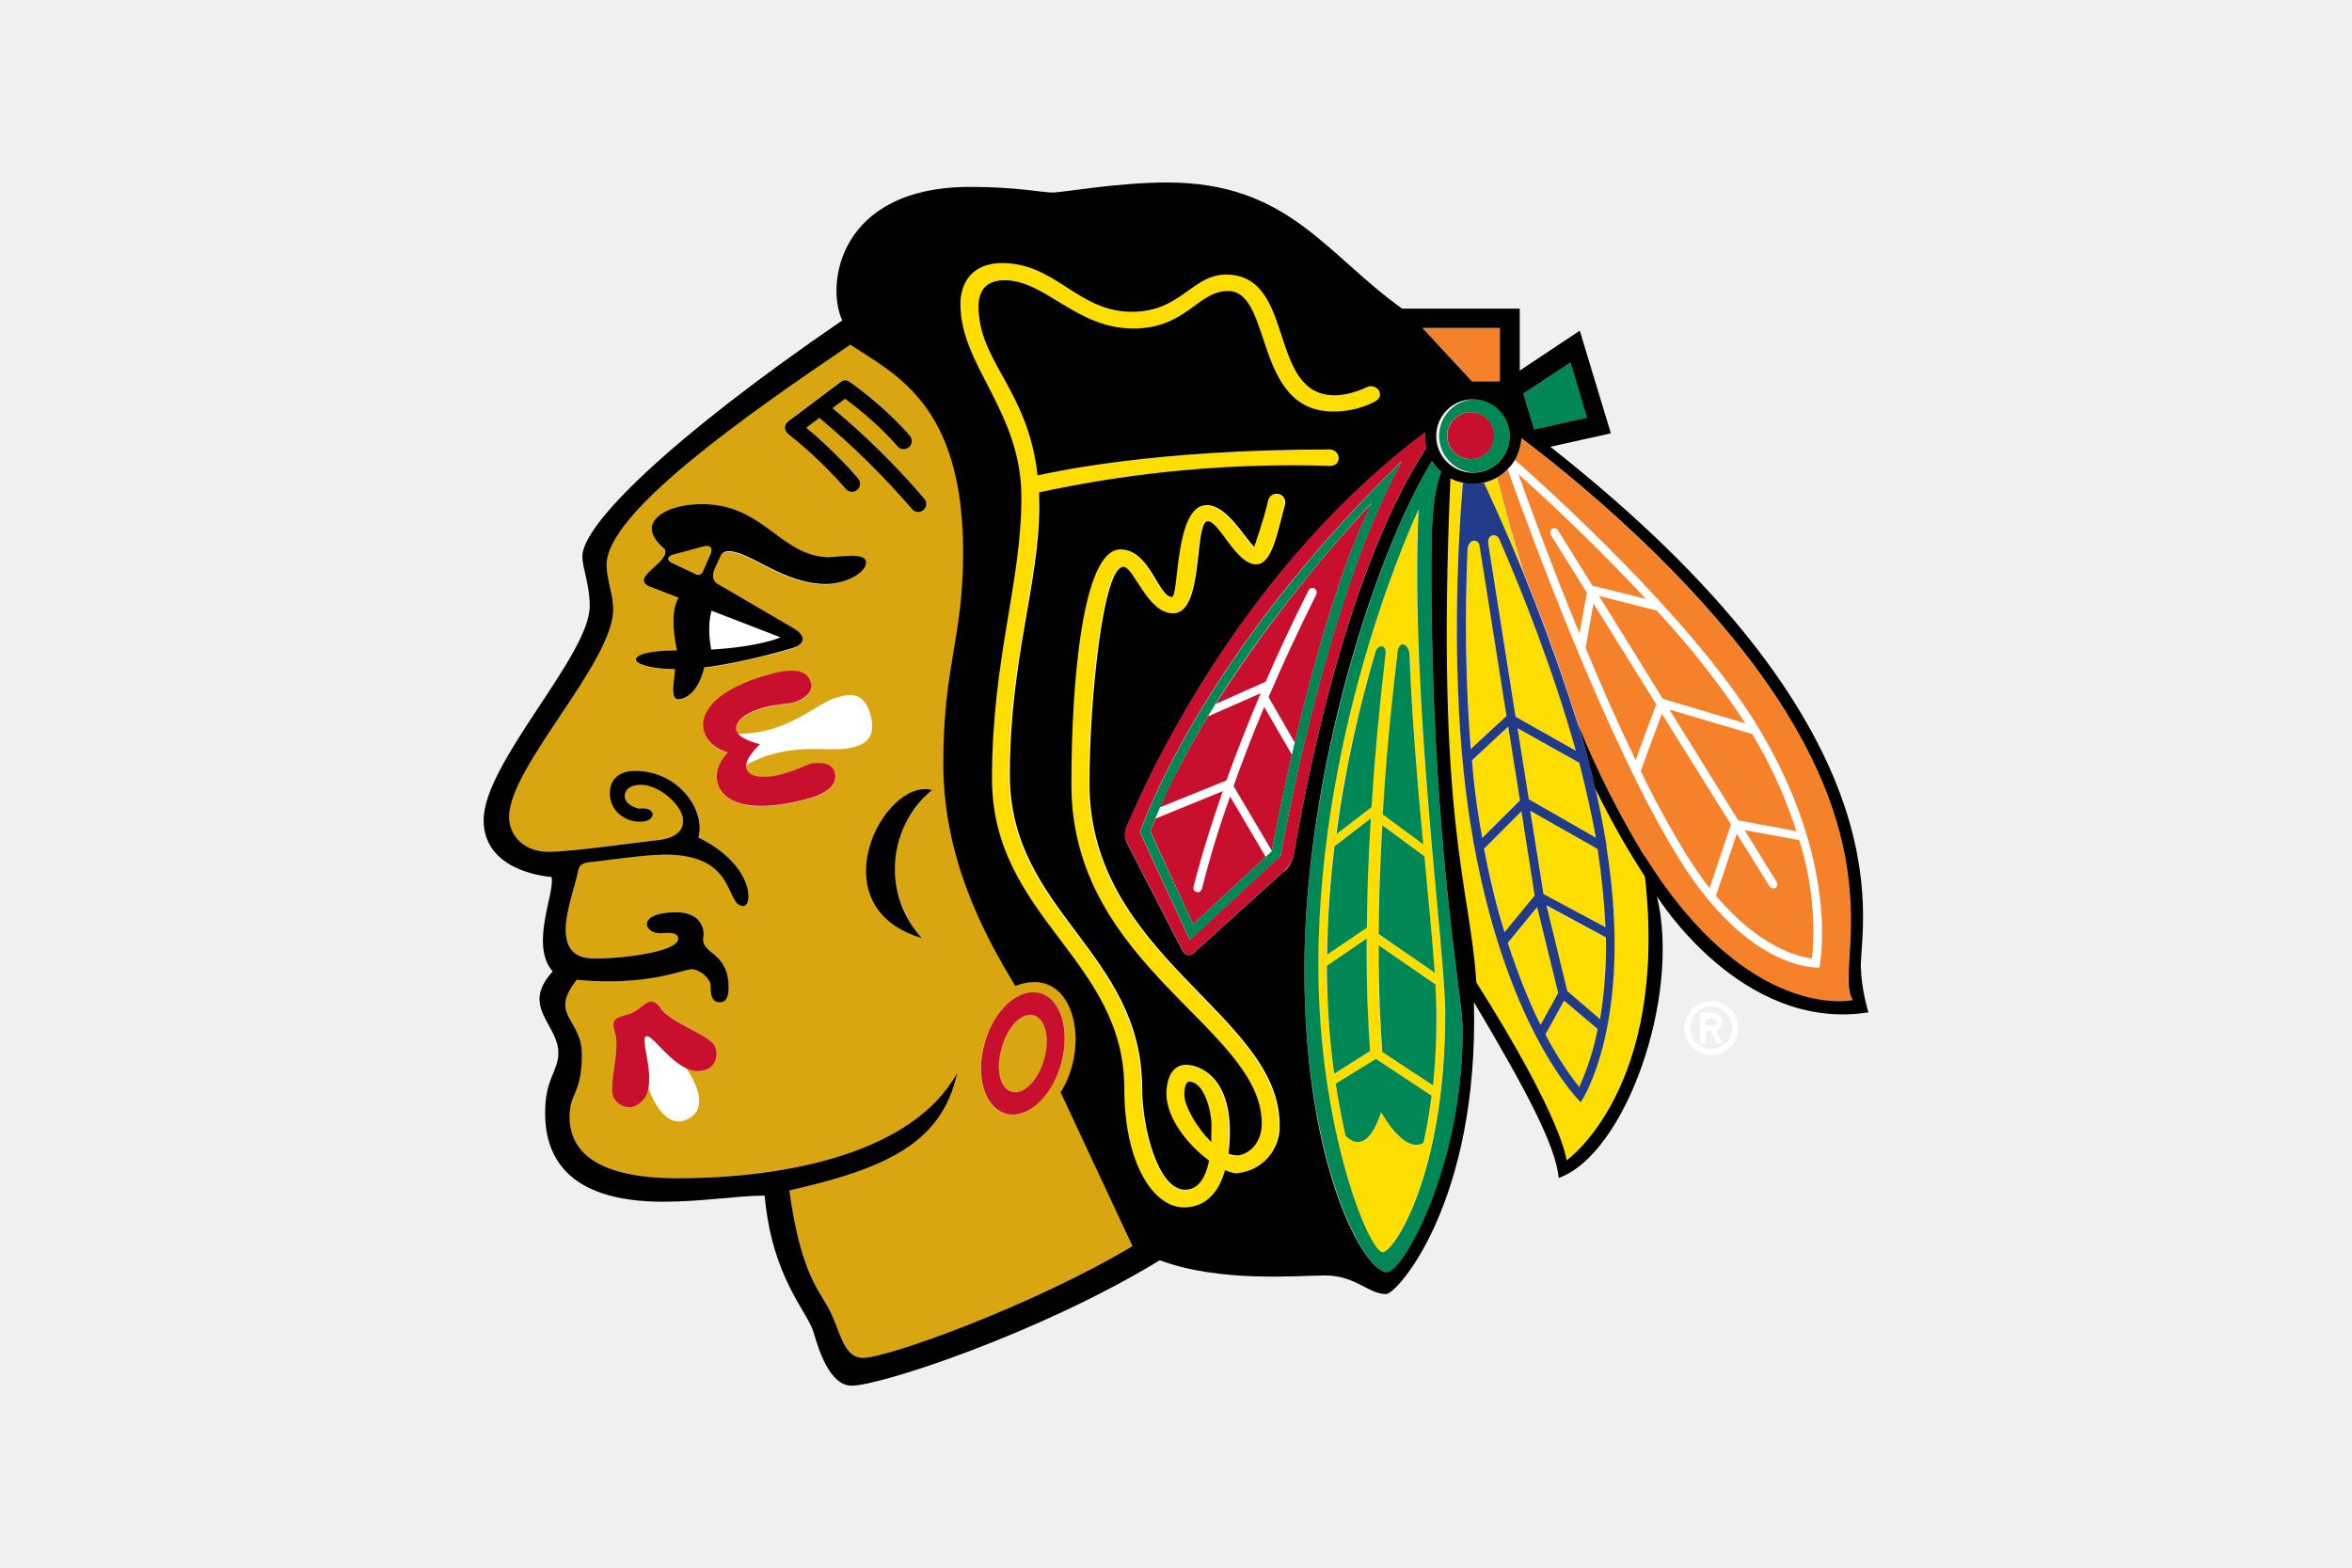
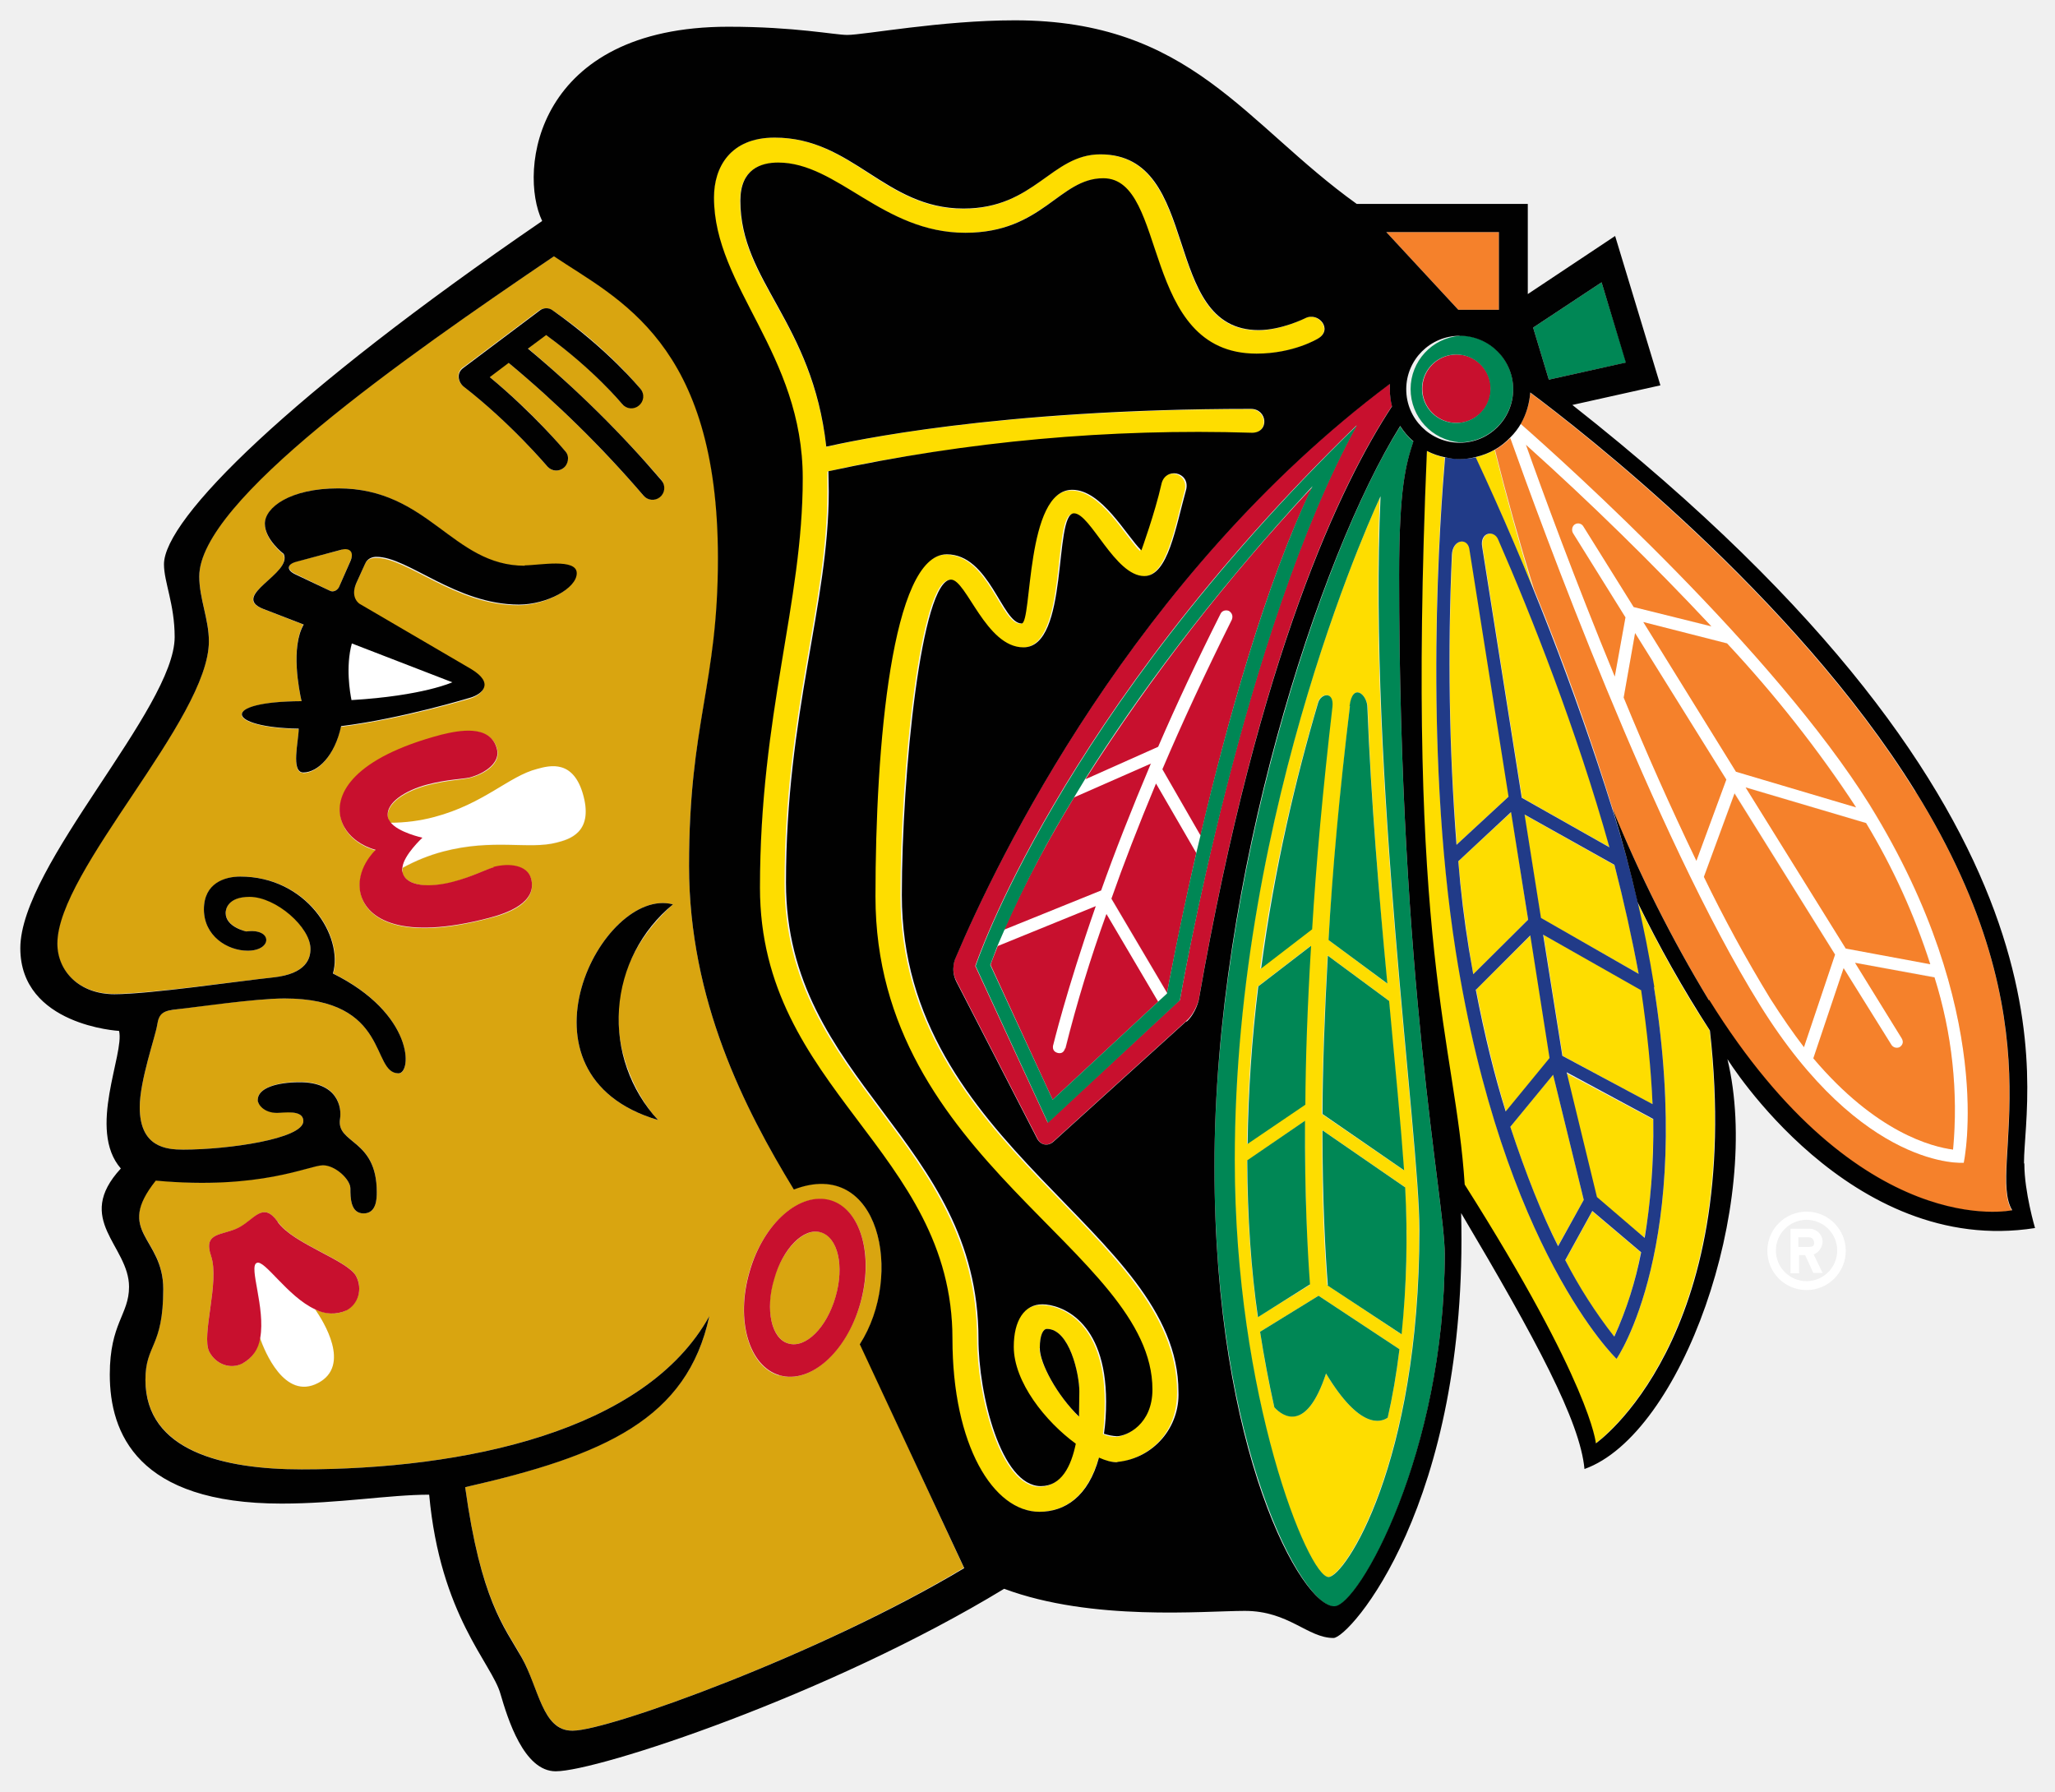
- <svg xmlns="http://www.w3.org/2000/svg" viewBox="0 0 960 640">
+ <svg xmlns="http://www.w3.org/2000/svg" viewBox="191.7 68.8 576.5 502.5">
  <path fill="#fff" d="M290.5 249.3a38 38 0 0 0-.1 15.8c20-1.1 28.2-4.9 28.2-4.9zM263.7 423c-2.2 1.1 2.6 12.7 1 21 1.3 3.8 6.8 17.6 16.2 12.7 9.4-4.8 1.5-17.4-.8-20.7-7.7-3.6-14.3-14.2-16.4-13m78.5-138.7c-7.7 2-14.8 9.9-28.9 13.6a48 48 0 0 1-12.2 1.6c2.1 2.9 9 4.4 9 4.4s-5.2 4.7-5.6 8.3a50 50 0 0 1 11.4-4.6c14-3.8 24-.5 31.8-2.5 3.7-1 10.4-2.8 7.6-13.1s-9.5-8.6-13-7.7m194.2-44.1c-1-.5-2 0-2.4.7a754 754 0 0 0-17.5 37.3l-20.4 9-3.2 5.3 21.6-9.5a682 682 0 0 0-14 35.6l-27.2 11-2 4.6 27.7-11.2a419 419 0 0 0-12 39.2q-.3 1.6 1.3 2c1.6.5 1.8-.3 2-1.2.1-.3 3.5-14.4 11.5-37.7l14.6 24.6 2.6-2.3v-.1L503.4 321a699 699 0 0 1 12.6-32.4l11.3 19.5 1.2-5-10.8-18.5q8.3-19.6 19.5-42 .5-1.7-.8-2.4zm179.8 54.6c-27.2-43.7-84.8-95.6-98-107q-1.2 2.1-3 3.9c8.4 23.4 40.5 111.4 70 159 29 46.5 57.3 44.3 57.3 44.3s9.5-42.6-26.4-100.2zm17 44.4-23.8-4.4-28-45.2 33.7 10a190 190 0 0 1 18.1 39.6m-20.9-44-33.7-10-26-41.9 23.5 5.9c13.6 15 26.7 31 36.2 46m-92.6-101.6a842 842 0 0 1 52 51L650 239l-14-22.6a1.7 1.7 0 0 0-2.5-.6q-1.2 1-.5 2.5l14.7 23.6-3 16.6a1644 1644 0 0 1-25-65m27.5 70.9 3.2-18.1 25.6 41.1-8.4 22.8a945 945 0 0 1-20.4-45.8m41.1 84.3q-9.2-15.2-18.6-34.1l8.6-23.5 28.2 45.3-8.7 25.9q-4.6-6-9.5-13.6m51.3 42.5c-6-.7-21.6-4.8-39.2-25.6l8.5-25.3 13.4 21.5c.4.8 1.5 1 2.4.6s1-1.6.5-2.4l-13.1-21.2 22.3 4c7.1 24.3 6 41.9 5.2 48.4m-41.1 17.5a11 11 0 1 0 0 22 11 11 0 0 0 0-22m0 19.5a8.6 8.6 0 0 1 0-17.2 8.6 8.6 0 0 1 0 17.2" />
  <path fill="#fff" d="M703 417.2a3.7 3.7 0 0 0-3.8-3.7H694V426h2.4v-5.1h1.7l2.3 5h2.6l-2.5-5.2a4 4 0 0 0 2.5-3.5m-3.8 1.4h-3v-2.7h3q1.2.1 1.4 1.3c.2 1.2-.6 1.4-1.4 1.4" />
  <path fill="#fedd00" d="M542.8 190.3c5 0 4.3-6.7-.3-6.7-71.8 0-112.8 9.1-119 10.6-4-35.2-24.2-46.3-24.2-69 0-8.9 5.8-10.7 10.6-10.7 16.7 0 29.3 19.6 52.5 19.6 21.6 0 26.3-15.2 38.6-15.2 18.5 0 10.4 49.2 43.1 49.2 10.4 0 17.2-4.2 17.2-4.2 4.4-2.5.2-7.8-3.6-5.8 0 0-6.6 3.4-13 3.4-27.7 0-15.6-49.4-44.5-49.4-13.7 0-18.3 15.3-38.3 15.3-22.2 0-31-20-53-20-12.5 0-17 8.5-17 16.9 0 25.1 24.9 44.3 24.9 78.8s-12 66-12 114.7c0 56.9 54 73.6 54 126.6 0 30 11.5 48.5 24.4 48.5 7 0 13.6-4.1 16.7-15.1a13 13 0 0 0 5 1.2c3.6 0 17-3.9 17-19.7 0-45.1-77.6-68.5-77.6-139.3 0-34 5.5-88.5 13.8-88.5 4.4 0 9.9 19 20.3 19 13 0 8.4-37.5 14.2-37.5 4.6 0 11.5 17.5 19.8 17.5 6.6 0 8.8-13.6 11.7-24.3 1-5-6-6.4-7-1.3-1.8 8-5.6 18.5-5.6 18.5-4.2-4.2-11-17-19.3-17-13.2 0-11.3 37.4-14.2 37.4-5.6 0-9-19.4-21-19.4-15.5 0-20 53.7-20 96 0 74.5 77.6 99.3 77.6 138.3 0 9.8-7.1 13.2-10 13.2q-1.8 0-3.5-.8.5-4 .5-9c0-23-12.7-27.2-17.8-27.2s-8 4.4-8 11.8c0 10 8.7 21 17.3 27.3-1.2 6.2-4 11.9-9.7 11.9-11.2 0-17.6-26-17.6-41.3 0-56-54-72.2-54-128 0-47.6 12-78.1 12-109.8v-5.7c7.4-1.8 53.7-12.1 118.8-10.6zM483.4 447c0-4 1-5.4 2-5.4 6.3 0 9.1 12.6 9.1 17.7 0 1.3 0 3.9-.2 6.9-6-6-11-15-11-19.2" />
  <path fill="#fedd00" d="M579 208s-41 86-41 186.2c0 66.3 20.6 117 26.3 117 4.4 0 25.5-31.6 25.5-97.4 0-26.6-14.4-127.8-11-205.8m-17.4 57.9c.7-2.6 4.5-3.4 4 1.2q-4.1 34.5-5.8 62.3l-14.4 11.1c3.8-28 10-53.6 16.2-74.6m-16.8 79.6 14.7-11.3a985 985 0 0 0-1.6 44.4l-16.2 11.1q.4-22.9 3-44.2zm-3 48.9 16.1-11.1q.2 31.4 1.4 46l-14.6 9a327 327 0 0 1-3-44m39.5 72.2c-1.9 1.3-7.8 3.4-17.3-12.4-5.5 16.7-12.1 12-14.5 9.5a270 270 0 0 1-4-21.2l16.4-10.1 22.7 15q-1.3 10.5-3.3 19.2m5.3-52.7q0 16-1.5 29.3L564 429.3a530 530 0 0 1-1.4-43.5l23.2 16q.4 7.1.4 12zm-.8-16.7-23-15.8q.2-19.2 1.6-44.5l17.2 12.7c1.7 18.4 3.3 34.9 4.2 47.5zm-4.7-52.4-16.4-12.2q1.7-29 6-65.6c.7-6.8 4.8-3.3 5 .4.9 25.9 3.2 53 5.4 77.4m90.5 13.2-4-6.2a341 341 0 0 1-16.3-29.8q2.8 12 4.7 23.8c11.5 72.6-10.5 104.3-10.5 104.3s-31.8-30.4-45-114.2c-9.3-58.5-4.5-123.4-3.2-138.6q-2.7-.6-5.1-1.9c-6 141.2 7.9 165.6 10.4 205.8 35.7 56.2 37 72.6 37 72.6s41.5-29.1 32-115.7zM611 195a19 19 0 0 1-5.4 2.1c3 6.4 9.2 19.7 16.2 37a777 777 0 0 1-10.8-39z" />
  <path fill="#fedd00" d="m615 292.2-11-69.5c-.5-3.1-4.7-2.8-4.9 1.8a645 645 0 0 0 1.3 81.2zm11.5 73.4-5.4-34.4-15.3 15.2q3.8 19.2 8.4 34.3zm-25.7-55.2a403 403 0 0 0 4.2 31.7l15.4-15.3-4.7-30.2zm6.8-88.2 11.1 70.4 24.6 13.9c-9.2-33-22-65-31.2-86.3-1-2.8-5.1-2.2-4.5 2M636 405.4l-8.6-35.2-12 14.7q6.6 20.2 13.4 33.4zm-16.7-108.1 4.6 29 27.5 15.7q-2.7-15.1-6.8-30.5zm5.4 33.7 5.4 34 25.2 13.6q-.4-14.3-3-32zm27.4 89.2-13.7-11.6-7.6 13.8a131 131 0 0 0 13.7 21.4 99 99 0 0 0 7.5-23.6zm3.3-37.4-24.4-13 8.5 35L653 416q2.6-13.4 2.5-33.3z" />
  <path fill="#d9a510" d="M433 445.8c12.5-19.3 5.3-52.6-18.6-43.4-13.8-22.5-29.4-53-29.4-90.8 0-40.2 8.2-50.7 8.2-86.3 0-60.5-28-72.5-46-84.7-42.9 29-99.6 68.7-99.6 89.8 0 6.3 2.7 12 2.7 18.2 0 21.9-42.6 64.3-42.6 84.9 0 7.7 6.2 14.1 16 14.1s35.2-3.6 44.6-4.6 10.5-5.5 10.5-8c0-6.2-9.7-14.7-17-14.7-6.2 0-6.8 3.6-6.8 4.5 0 4 5.8 5.3 5.8 5.3 7.3-1 7.4 5.4.4 5.4-5.8 0-12.3-4.3-12.3-11.6s6-9.2 10.3-9.2c18.4 0 29 16.5 26 27.2 22.7 11.3 22 28 18.4 28-7.9 0-2.4-21-32.1-21-8.3 0-25.8 2.5-29.9 3s-5.3.9-5.8 4.3-4.9 15.7-4.9 23.2c0 11.2 7.4 11.9 12.2 11.9 12.5 0 33.7-3 33.7-8 0-3.3-5.4-2.4-7.4-2.4-3.7 0-5.4-2.3-5.4-3.6 0-3.3 5.4-5 11.8-5 10.6 0 11.8 7 11.3 10.3-1.2 7.2 10.3 5.4 10.3 20.6 0 1.7 0 6-3.7 6s-3.7-4.5-3.7-7-4.2-6.6-7.7-6.6c-3.8 0-17.5 7-47 4.3-11.5 14.6 2.2 15.7 2.2 30.4 0 16.5-5 15.4-5 25.5 0 20 21.9 25.2 43.8 25.2 45.3 0 96.4-10.5 114.4-43-6.2 28.7-29.3 39-68.5 48 4.4 31.7 11 39 15.8 47.6s5.8 20.7 14.3 20.7c10.1 0 69.7-21.5 109.8-45.7zm-144-9.5c-3 1.5-6 1.1-8.9-.2 2.3 3.3 10.2 15.8.8 20.7s-15-9-16.3-12.7c-.5 3-2 5.7-5 7.2-3.2 1.7-7.3.3-9.2-3.3-2.3-4.6 3-19.6.5-27-2.3-6.7 3.3-5.5 7.8-7.8s6.7-7.5 10.9-1.7c4.4 6.3 19.6 10.7 22 15.3a7 7 0 0 1-2.7 9.5m32.8-264.5 21.2-15.9c1.1-.8 2.7-.8 3.9 0a123 123 0 0 1 24.6 22c1 1.4.9 3.4-.6 4.6a3.3 3.3 0 0 1-4.7-.5s-7.7-9.5-21.3-19.3l-5 3.8a328 328 0 0 1 37.5 37c1 1.5.9 3.6-.5 4.7a3.3 3.3 0 0 1-4.7-.5 321 321 0 0 0-37.8-37.2l-5.3 4a170 170 0 0 1 21.2 20.8c1.4 1.6.7 3.8-.3 4.7a3.3 3.3 0 0 1-4.7-.4c-.1-.1-10.3-12.2-23.6-22.5-1.5-1.3-2-3.8 0-5.3zm-45 113.8c-3.5 0-1.2-9-1.2-12.3-20.4-.3-22.6-7.6.8-7.8-.7-3-3.1-15 .5-21.5l-11.4-4.4c-9.3-3.7 8.4-9.8 5.8-15.3 0 0-5.2-4-5.2-8.5s7-10 20.6-10c25.3 0 32 21.8 52.2 21.8 4 0 14.5-2.1 14.5 2.1s-8.5 8.9-16.2 8.9c-17.7 0-31-13.3-39.9-13.3-.9 0-2.6.2-3.2 1.9l-2.5 5.5c-1.7 4 1 5.7 1 5.7l31.3 18.4c6.6 3.8 3 7-.3 8 0 0-19.2 5.8-36.2 7.9-1.8 8.5-6.8 13-10.6 13zm27.8 27.8c1.2 4.4 8.4 4.4 14.1 2.9s9.3-3.6 11.6-4.1c4.6-1.3 9.5-.5 10.5 3.2 1.8 6.8-6.8 9.8-11.7 11-24.5 6.5-34.2.4-36-6.5-1.9-7 4.2-12.5 4.2-12.5s-8-1.8-9.8-8.8 3.6-17 28.1-23.5c5-1.3 13.9-3 15.7 3.9 1 3.7-3 6.8-7.6 8-2.3.6-6.3.6-12 2.1s-12.1 5-11 9.5l.6 1a48 48 0 0 0 12.3-1.6c14-3.7 21-11.5 28.9-13.5 3.6-1 10.3-2.7 13 7.6s-4 12.2-7.6 13.1c-7.7 2-17.7-1.2-31.8 2.5a50 50 0 0 0-11.4 4.6v1.2zm71.8 69.6c-43-12.7-15.7-65.8 4.2-60.5-26 23.6-13 51-4.2 60.5m34 71.7c-8.6-2.5-12.3-15.6-8.4-29.1s14.1-22.5 22.7-20c8.6 2.4 12.4 15.5 8.4 29s-14.1 22.6-22.7 20" />
  <path fill="#d9a510" d="M422 414.5c-4.7-1.4-10.6 4.5-13.2 13-2.5 8.7-.7 16.8 4.1 18.2s10.7-4.4 13.2-13 .7-16.8-4.1-18.2M287.6 223l-12.7 3.3c-2.7.7-2.8 2.3-.3 3.5l9.6 4.7a2 2 0 0 0 2.6-1l3.3-7.6c1-2.3-.2-3.6-2.5-3z" />
  <path fill="#f5812b" d="M612.2 133.9h-31.6l20.2 21.8h11.4zm116.8 157c-34.3-55.2-94.3-101.6-108-111.9a20 20 0 0 1-2.7 8.7c13.2 11.6 70.8 63.5 98 107C752 352.5 742.6 395 742.6 395s-28.3 2.3-57.2-44.3c-29.6-47.6-61.7-135.6-70-159a21 21 0 0 1-4.3 3.3 756 756 0 0 0 10.9 39 727 727 0 0 1 22.1 61.7 385 385 0 0 0 27 53.7c42.6 68.4 85 59 85 59-7.3-11.7 14.2-51.2-27-117.5" />
  <path fill="#f5812b" d="M619.8 193.6c4.6 13 13.6 37.6 24.9 65l3-16.6-14.7-23.6c-.5-.8-.3-2 .5-2.5a1.7 1.7 0 0 1 2.4.6l14.1 22.6 21.8 5.4a843 843 0 0 0-52-50.9" />
  <path fill="#f5812b" d="m652.7 243.3 26 42 33.7 10a342 342 0 0 0-36.2-46zm-5.5 21.2a851 851 0 0 0 20.4 45.8l8.4-22.8-25.6-41.1zm92.4 126.8a123 123 0 0 0-5.2-48.3l-22.3-4.1 13.1 21.2q.8 1.4-.5 2.4c-.8.5-1.9.2-2.4-.6l-13.4-21.5-8.5 25.3c17.6 20.8 33.2 24.8 39.2 25.6m-58.2-101.6 28.1 45.2 23.7 4.4a187 187 0 0 0-18-39.6zm16.4 72.8 8.7-25.9-28.2-45.2-8.6 23.4a396 396 0 0 0 18.6 34.1q4.9 7.7 9.5 13.7z" />
  <path fill="#c8102e" d="M424.7 405.5c-8.6-2.5-18.8 6.4-22.7 20-4 13.6-.2 26.6 8.4 29.1s18.7-6.4 22.6-20 .2-26.6-8.3-29.1m1.4 27.1c-2.5 8.7-8.4 14.5-13.2 13.1-4.8-1.3-6.6-9.5-4-18.1 2.4-8.6 8.3-14.5 13-13.1 4.9 1.4 6.7 9.5 4.2 18.1m-156.5-21.1c-4.2-5.8-6.5-.6-11 1.7s-10 1.1-7.7 7.9c2.5 7.3-2.8 22.3-.5 26.9 1.9 3.6 6 5 9.3 3.3q4.3-2.4 5-7.2c1.5-8.4-3.3-20-1-21 2.1-1.2 8.7 9.5 16.4 13a10 10 0 0 0 8.8.3c3.3-1.7 4.6-6 2.7-9.6-2.4-4.5-17.6-9-22-15.2zm60.6-99.4c-2.3.6-5.8 2.6-11.6 4.1s-13 1.6-14-2.8q-.2-.6 0-1.3c.4-3.5 5.6-8.3 5.6-8.3s-6.9-1.5-9-4.4l-.6-1c-1.2-4.4 5.2-8 10.9-9.5s9.8-1.5 12-2c4.7-1.3 8.6-4.4 7.6-8-1.8-7-10.7-5.2-15.6-4-24.6 6.5-30 16.6-28.2 23.5 1.9 7 9.8 8.8 9.8 8.8s-6 5.5-4.2 12.5c1.9 7 11.5 13 36 6.6 5-1.3 13.6-4.3 11.8-11-1-3.8-6-4.5-10.6-3.3zm251.4-135.7C510 230 471.4 310 459.8 337.4c0 0-1.6 3.2.2 6.6l22.7 44.1c.9 2 3 2.3 4.5.9l37.3-33.8c2.6-2.3 3.5-6 3.5-6 17-97.4 40-145 54.2-166.5q-.6-2.4-.6-4.9zm-59 173-37 34.3-20.3-43.9s23.1-70.3 107-151.7c-31.8 57.4-49.6 161.3-49.6 161.3" />
  <path fill="#c8102e" d="M516.6 278.3q7.6-17.6 17.5-37.3c.4-.9 1.5-1.2 2.4-.8q1.3.9.8 2.4-11.2 22.5-19.5 42l10.7 18.6c7.2-30.7 18.1-70.6 31.4-97.8a562 562 0 0 0-63.7 82zm-26.1 84.6q-.5 1.6-2 1.3-1.6-.4-1.4-2c.1-.3 3.6-15.1 12-39.2l-27.5 11.2q-2.1 5.2-2 5.3l17.4 37.8 29.6-27.5-14.5-24.6a383 383 0 0 0-11.5 37.7z" />
  <path fill="#c8102e" d="m514.6 283-21.6 9.5c-9.9 16.3-16.1 29-19.6 37.1l27.2-11q5.6-15.8 14-35.7m-11.1 38 15.6 26.4c.3-1.6 3.3-17.6 8.2-39.2L516 288.6q-7.5 18-12.5 32.3m97.8-152.6a9.6 9.6 0 1 0 0 19.1 9.6 9.6 0 0 0 0-19.1" />
  <path fill="#008755" d="m641 148-19.2 12.7 4.4 14.6 21.7-4.8zm-52.8 44.7a20 20 0 0 1-3.7-4.3c-23 36.7-52.1 128.8-52.1 207.6S557 519.5 566 519.5c6.9 0 31-43.2 31-98.8 0-15.2-12.8-76.1-12.8-190.5 0-24.6 1.9-31.1 4-37.5m1.7 221.1c0 65.8-21 97.4-25.5 97.4-5.7 0-26.3-50.7-26.3-117C538.1 294 579 208 579 208c-3.5 78 10.9 179.2 10.9 205.8" />
  <path fill="#008755" d="m559.4 334.2-14.7 11.3a406 406 0 0 0-3 44.2l16.2-11q.1-19.5 1.6-44.5zm11-67.3q-4.4 36.5-6 65.6l16.5 12.2c-2.3-24.3-4.6-51.5-5.6-77.4 0-3.7-4.2-7.2-5-.4m-7.6 114.4 22.9 15.8c-.9-12.7-2.5-29.2-4.2-47.5l-17.2-12.7q-1.4 25.2-1.5 44.4m2.8-114.2c.5-4.5-3.2-3.8-4-1.2-6.2 21-12.3 46.5-16 74.6l14.3-11q1.7-27.9 5.7-62.4m-20.3 175.3a335 335 0 0 0 4 21.2c2.4 2.6 9 7.2 14.5-9.5 9.5 15.8 15.4 13.7 17.3 12.4q2-8.7 3.3-19.2l-22.7-15zm18.9-13 20.8 13.7a264 264 0 0 0 1-41.2l-23.2-16c0 19.8.8 34.4 1.5 43.4zm-6.3-46.2-16.2 11.1q.1 23.9 3 44l14.6-9.2c-.7-9.6-1.5-25-1.4-45.9m-92.4-43.4 20.3 44 37-34.4s18-104 49.7-161.3c-83.9 81.5-107 151.7-107 151.7m63.1-36.7-1.2 5c-5 21.7-7.9 37.6-8.2 39.2v.2l-2.5 2.3-29.6 27.5-17.5-37.8 2-5.3 2-4.6a314 314 0 0 1 19.5-37.1l3.2-5.3c14-22.2 34.4-50.3 63.7-82-13.2 27.3-24.2 67.2-31.4 97.8zM601.2 163a15 15 0 0 0 0 29.9 15 15 0 1 0 0-30m0 24.5a9.6 9.6 0 1 1 0-19.1 9.6 9.6 0 0 1 0 19.1" />
  <path fill="#213b88" d="M655.8 345.7a348 348 0 0 0-11.8-50 794 794 0 0 0-38.3-98.6 21 21 0 0 1-8.6 0c-1.3 15.3-6.2 80.2 3 138.7 13.3 83.8 45.1 114.2 45.1 114.2s22-31.7 10.5-104.3zm-.4 32.9L630 365l-5.4-34 27.5 15.6q2.6 17.6 3.2 32m-10.7-67.2q4 15.5 6.8 30.6L624 326.3l-4.6-29zM612 220.2c9.3 21.3 22 53.4 31.2 86.3l-24.6-13.9-11.1-70.4c-.7-4.2 3.4-4.8 4.5-2m-13 4.3c.2-4.5 4.4-4.9 4.9-1.7l11 69.5-14.6 13.5a670 670 0 0 1-1.3-81.2zm4.8 110.7q-2-12.3-3-24.8l14.8-13.8 4.8 30.2-15.4 15.3zm2 11.2 15.2-15.2 5.4 34.4-12.3 15q-4.7-15-8.4-34.2m9.7 38.5 12-14.6 8.6 35.1-7.2 13q-6.7-13.2-13.4-33.5m29.1 58.8a136 136 0 0 1-13.7-21.4l7.6-13.8 13.7 11.6a106 106 0 0 1-7.5 23.6zM653 416l-13.3-11.4-8.5-35 24.3 13.1c.2 13.2-.9 24.2-2.4 33.3z" />
  <path fill="#010101" d="M485.4 441.6c-1 0-2 1.5-2 5.4 0 4.3 4.9 13.3 11 19.2l.1-7c0-5-2.8-17.6-9.1-17.6" />
  <path fill="#010101" d="M759.5 395c0-20.5 20.1-97-126.7-212.6l24.7-5.5-12.7-41.9-24.5 16.3V126h-48c-31.4-22.5-46.5-51.5-95.9-51.5-20.6 0-42.3 4.1-47 4.1-3.6 0-14.6-2.3-33.4-2.3-54 0-59 40.3-52.2 54.5-71 48.6-106.1 83.6-106.1 96.3 0 5 3 11.2 3 20.4 0 20-43.3 64-43.3 87.3 0 21.7 27.7 23.2 27.7 23.2 1.6 6.4-9 27.7.5 38.6-13.3 14.4 2.3 21.6 2.3 33.2 0 7.8-5.4 10.2-5.4 24.6 0 16.4 7.7 36.2 48.2 36.2 16 0 30.2-2.5 41.4-2.5 3.1 34 17.6 47.3 20 55.9 2 6.8 6.5 21.7 15.5 21.7 11.7 0 76.6-21.3 125.8-51.2 24.7 9.2 56.1 6.2 67.5 6.2 12.4 0 17.6 7.6 24.9 7.6 4.4 0 37.9-37.4 35.8-119.2 21 35.4 33.4 58.5 34.6 71.8 27.2-9.7 50-74 40.1-115 0 0 34.3 55.6 86.3 47.4 0 0-3-10.1-3-18zM641 148l6.8 22.5-21.6 4.8-4.4-14.6zm-39.8 15a15 15 0 0 1 15 15 15 15 0 1 1-15-15m11-29.1v21.8h-11.4l-20.2-21.8zm-260 420.4c-8.4 0-9.3-12-14.2-20.6s-11.4-16-15.8-47.7c39.2-8.9 62.3-19.2 68.5-48-18 32.5-69 43-114.4 43-21.9 0-43.8-5.1-43.8-25.1 0-10.1 5-9 5-25.5 0-14.7-13.7-15.8-2.1-30.4 29.4 2.7 43.1-4.3 46.9-4.3 3.5 0 7.7 4 7.7 6.5s0 7 3.7 7 3.7-4.3 3.7-6c0-15.1-11.5-13.4-10.3-20.6.5-3.2-.7-10.2-11.3-10.2-6.4 0-11.8 1.6-11.8 5 0 1.2 1.7 3.6 5.4 3.6 2 0 7.4-1 7.4 2.3 0 5-21.2 8-33.7 8-4.8 0-12.2-.7-12.2-11.9 0-7.5 4.4-19.8 4.9-23.1s1.7-4 5.8-4.4 21.6-3 29.9-3c29.7 0 24.2 21 32 21 3.8 0 4.4-16.7-18.4-28 3-10.5-7.5-27.2-26-27.2-4.3 0-10.2 1.8-10.2 9.2s6.5 11.6 12.3 11.6c7 0 7-6.4-.4-5.4 0 0-5.8-1.2-5.8-5.2 0-1 .6-4.5 6.7-4.5 7.4 0 17.1 8.5 17.1 14.6 0 2.5-1 7-10.5 8s-34.6 4.7-44.5 4.7-16-6.5-16-14.2c0-20.5 42.5-63 42.5-84.8 0-6.2-2.7-12-2.7-18.2 0-21.1 56.7-60.8 99.5-89.8 18 12.1 46 24.1 46 84.7 0 35.5-8.1 46-8.1 86.3 0 37.7 15.6 68.2 29.4 90.8 24-9.2 31 24 18.5 43.4l29.3 62.8c-40.2 24.1-99.8 45.6-109.8 45.6zM505 479q-2.1 0-5-1.3c-3 11-9.6 15.2-16.7 15.2-12.9 0-24.4-18.6-24.4-48.5 0-53-54-69.8-54-126.6 0-48.8 12-79.7 12-114.8S392 149.4 392 124.2c0-8.4 4.5-16.8 17-16.8 22 0 30.9 19.9 53 19.9 20 0 24.6-15.2 38.4-15.2 28.8 0 16.7 49.3 44.4 49.3 6.4 0 13-3.3 13-3.3 3.8-2 8 3.2 3.6 5.7 0 0-6.8 4.2-17.2 4.2-32.8 0-24.6-49.2-43-49.2-12.4 0-17 15.3-38.7 15.3-23.2 0-35.8-19.7-52.5-19.7-4.8 0-10.6 1.8-10.6 10.7 0 22.7 20.2 33.9 24.1 69 6.4-1.4 47.4-10.6 119.1-10.6 4.7 0 5.3 6.7.3 6.7A490 490 0 0 0 424.1 201l.1 5.7c0 31.6-12 62.2-12 109.7 0 55.9 54 72.1 54 128 0 15.5 6.3 41.3 17.5 41.3 5.8 0 8.5-5.6 9.8-11.9-8.5-6.2-17.4-17.3-17.4-27.2 0-7.4 3-11.9 8-11.9S502 439 502 462q0 5-.6 9 1.8.6 3.6.7c2.8 0 10-3.3 10-13.1 0-39-77.7-64-77.7-138.3 0-42.3 4.6-96 20-96 12 0 15.5 19.4 21 19.4 3 0 1-37.5 14.2-37.5 8.3 0 15.1 12.8 19.4 17 0 0 3.8-10.5 5.6-18.5 1-5 8-3.6 7 1.3-3 10.7-5.1 24.4-11.8 24.4-8.2 0-15.1-17.6-19.7-17.6-5.8 0-1.3 37.6-14.2 37.6-10.5 0-16-19-20.3-19-8.3 0-13.8 54.4-13.8 88.5 0 70.8 77.6 94.1 77.6 139.3a19 19 0 0 1-17 19.7zm19.5-123.7-37.3 33.8c-1.5 1.3-3.5 1-4.5-.8L460 344.2c-1.8-3.5-.2-6.7-.2-6.7 11.6-27.4 50.1-107.3 121.8-161v1.5q0 2.5.6 4.8C568 204.4 545 252 528 349.3c0 0-.8 3.7-3.4 6.1zM566 519.4c-9 0-33.6-42.8-33.6-123.4s29.2-170.9 52.1-207.7a19 19 0 0 0 3.7 4.3c-2.1 6.4-4 13-4 37.5 0 114.4 12.8 175.4 12.8 190.5 0 55.6-24.2 98.8-31 98.8m105.1-170a381 381 0 0 1-27-53.7q4 13.1 7 26.2a341 341 0 0 0 20.3 36c9.7 86.7-32 115.8-32 115.8s-1.2-16.4-36.8-72.6C600 360.8 586 336.4 592 195.3a19 19 0 0 0 5.2 1.8q2 .5 4 .5a18 18 0 0 0 4.5-.6 20 20 0 0 0 5.4-2.1 19 19 0 0 0 4.3-3.4 18 18 0 0 0 3-3.9q2.2-3.9 2.6-8.7c13.8 10.3 73.8 56.7 108 111.8 41.3 66.4 19.9 105.8 27.2 117.6 0 0-42.5 9.4-85-59z" />
  <path fill="#010101" d="M376.3 383a41.7 41.7 0 0 1 4.2-60.5c-19.9-5.3-47.2 47.8-4.2 60.5m-31-183.3a3.3 3.3 0 0 0 4.6.3c1-.8 1.8-3 .4-4.6-.4-.5-9.1-10.8-21.2-20.8l5.3-4a316 316 0 0 1 37.8 37.2 3.3 3.3 0 0 0 4.6.5 3.3 3.3 0 0 0 .5-4.7 311 311 0 0 0-37.5-37l5.1-3.8c13.5 9.8 21.2 19.2 21.3 19.3a3.3 3.3 0 0 0 4.7.5 3.3 3.3 0 0 0 .5-4.7c-.4-.4-9-11-24.6-22a3 3 0 0 0-3.8.1l-21.3 16c-2 1.4-1.5 3.9 0 5.2 13.3 10.3 23.5 22.4 23.6 22.5m-6.4 27.8c-20.3 0-26.9-21.7-52.3-21.7-13.6 0-20.6 5.4-20.6 9.9s5.3 8.5 5.3 8.5c2.5 5.5-15.1 11.7-5.8 15.4l11.4 4.4c-3.7 6.4-1.3 18.4-.6 21.5-23.3.1-21.1 7.4-.8 7.7 0 3.4-2.3 12.3 1.3 12.3 3.9 0 8.8-4.5 10.6-13 17-2.1 36.3-8 36.3-8 3.3-1 6.8-4 .2-8l-31.3-18.3s-2.7-1.6-1-5.7l2.5-5.5c.7-1.7 2.3-2 3.2-2 8.9 0 22.3 13.4 40 13.4 7.7 0 16.2-4.5 16.2-8.8s-10.6-2.2-14.6-2.2zm-52.1 6c-.5 1-1.7 1.5-2.6 1l-9.7-4.6c-2.5-1.2-2.3-2.8.3-3.5l12.7-3.4c2.4-.6 3.5.7 2.6 3zm31.8 26.7s-8.2 3.8-28.3 5c-.4-2-1.7-9.4.1-15.9z" />
</svg>
